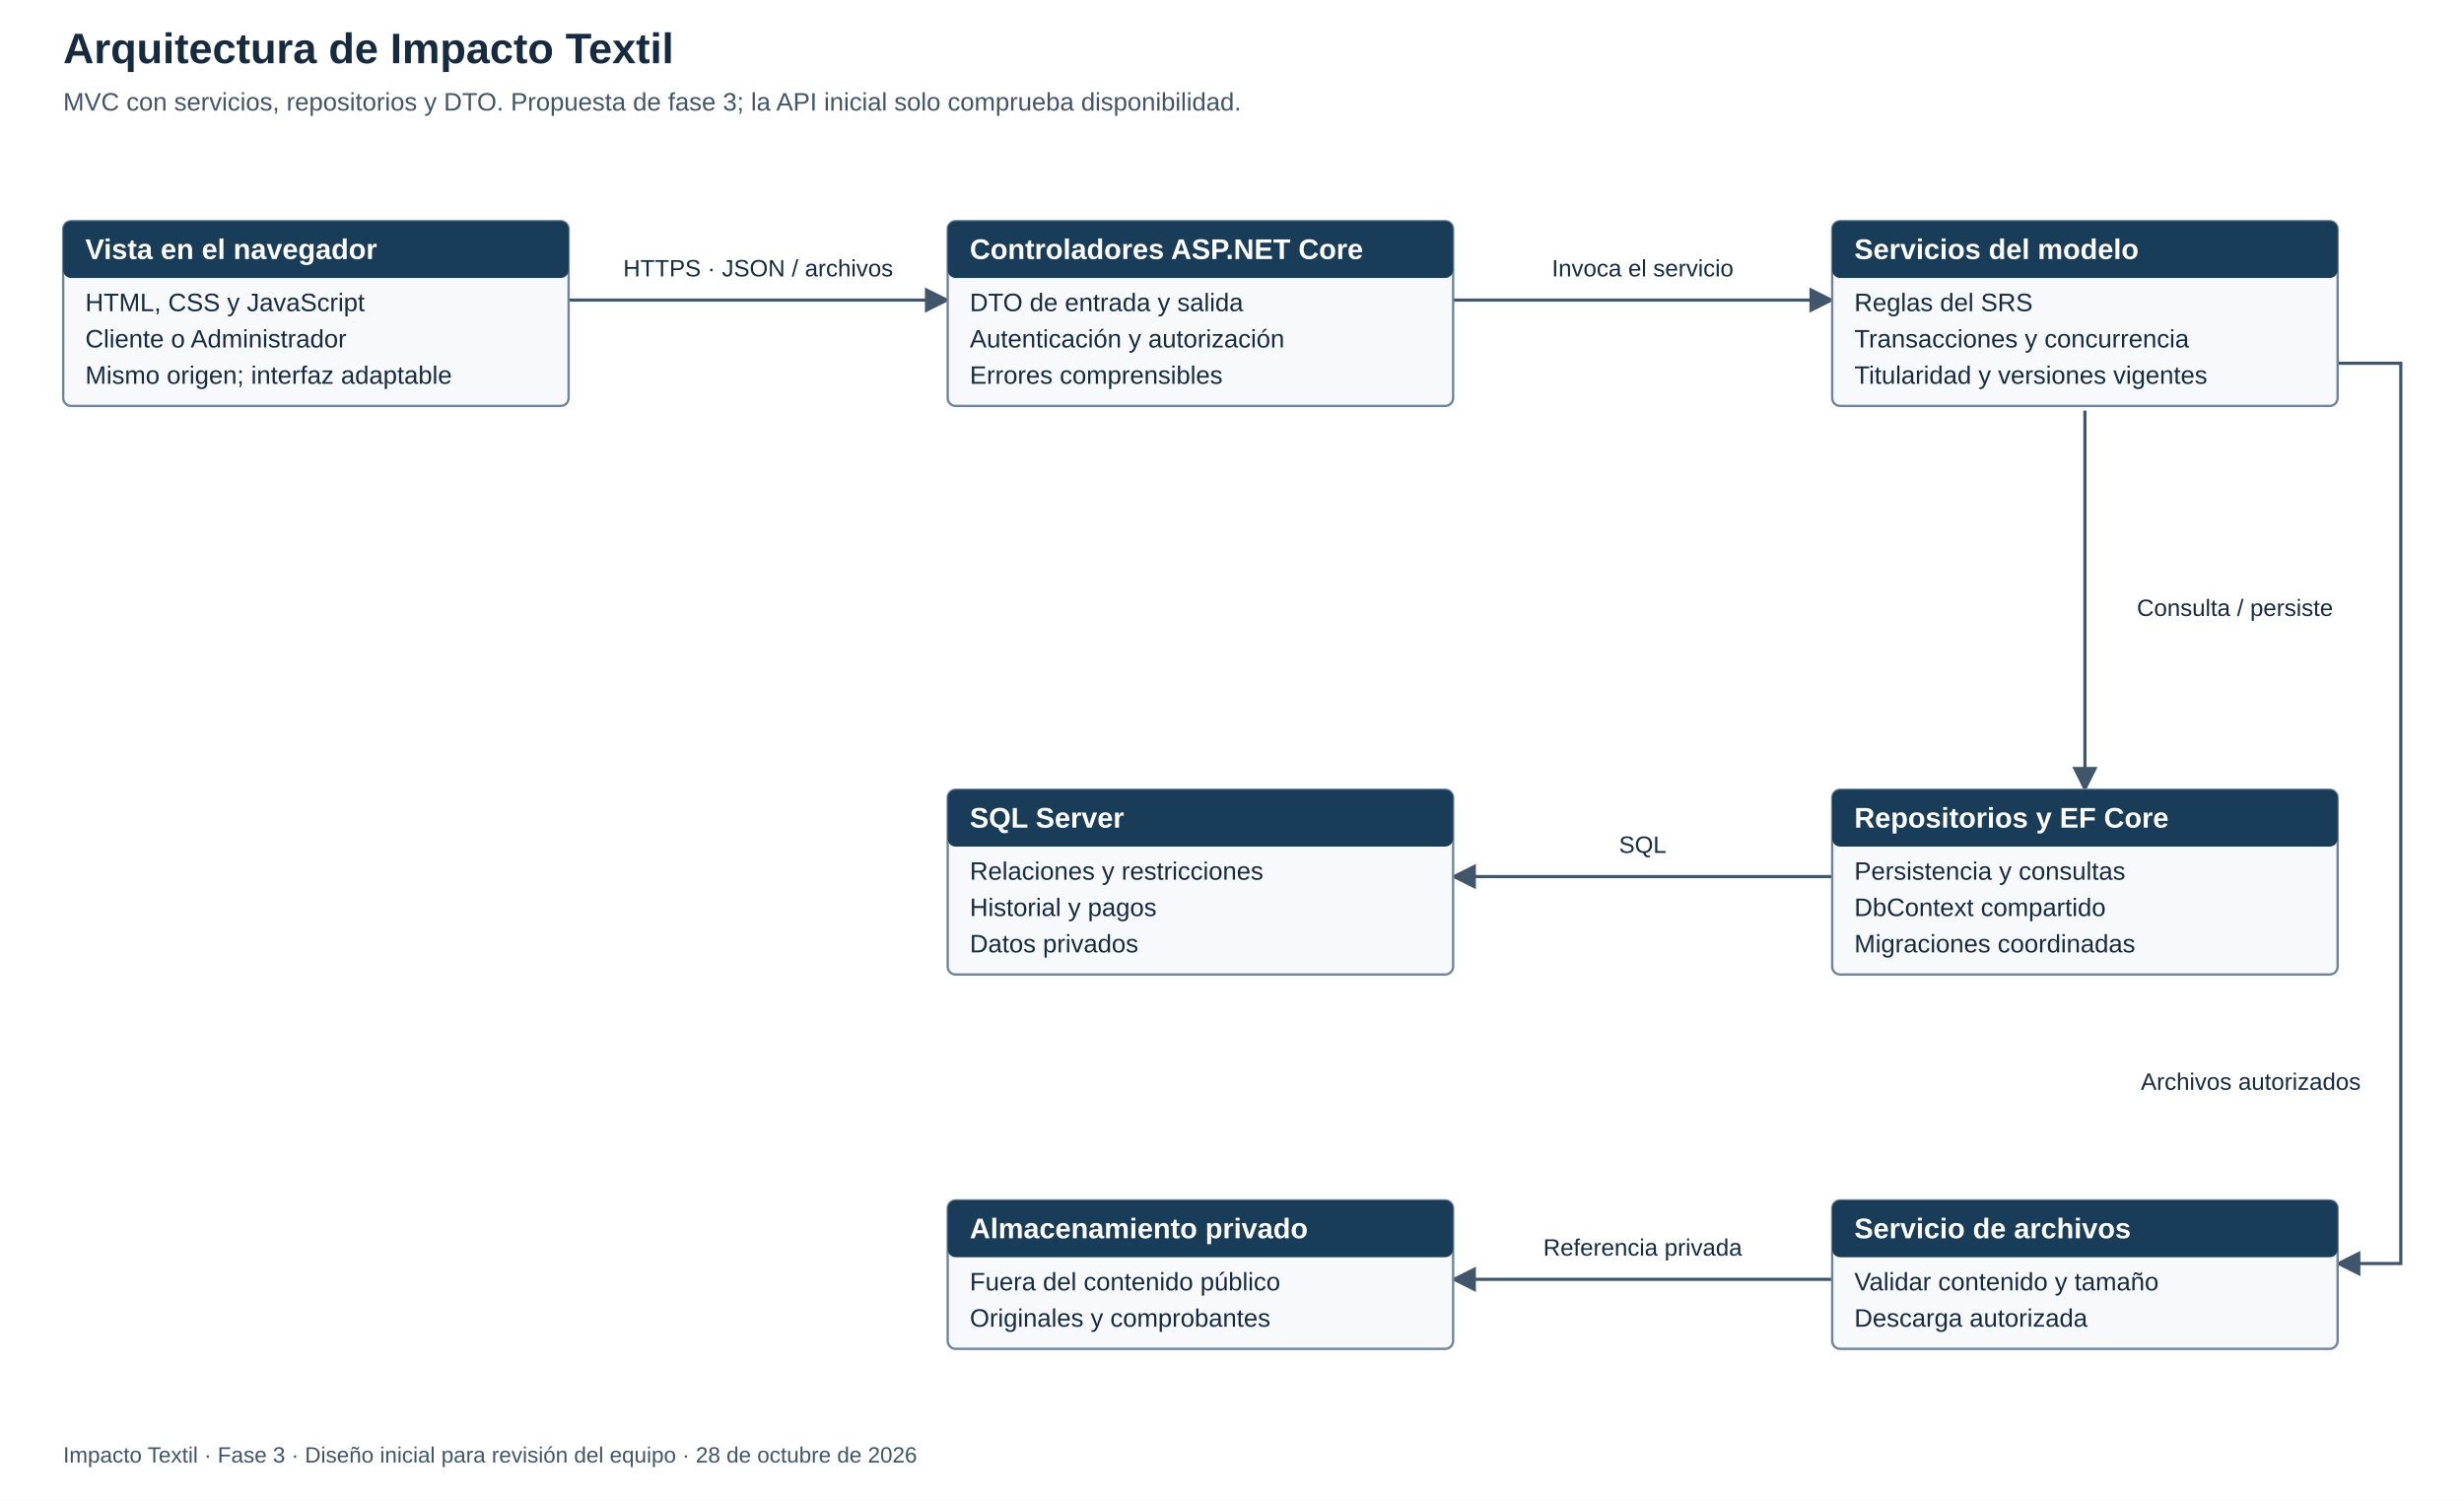
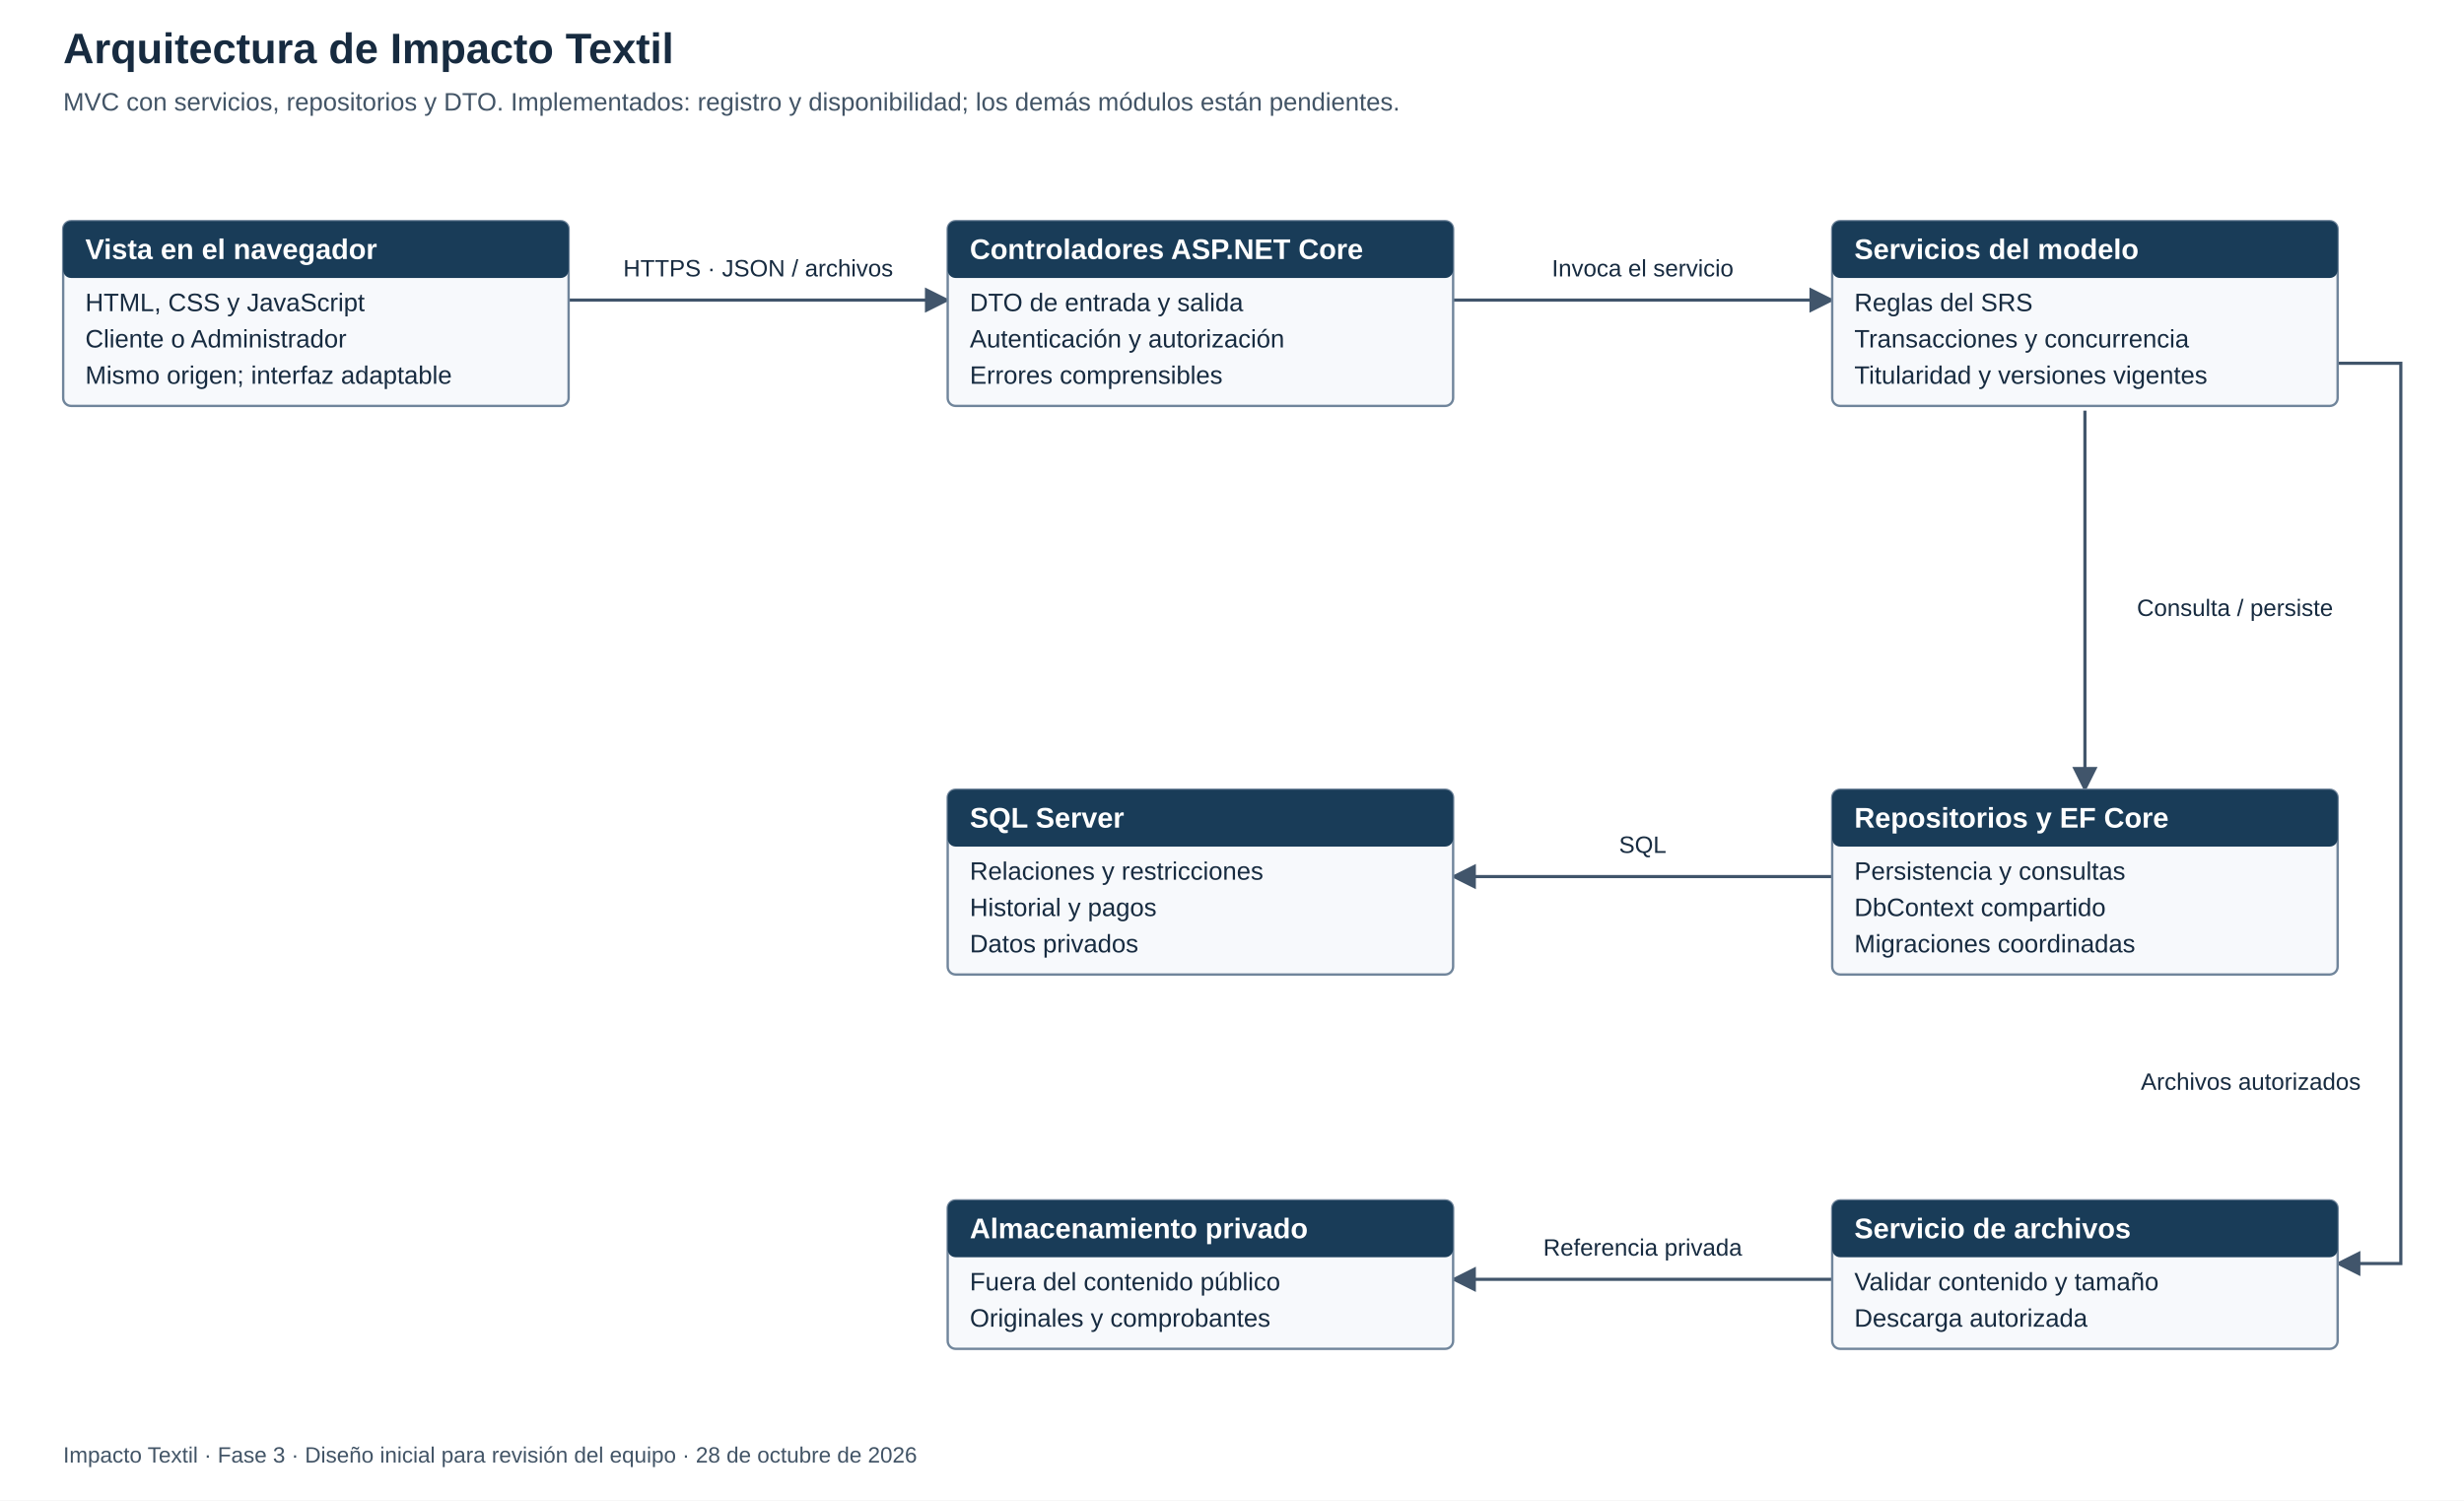
<svg xmlns="http://www.w3.org/2000/svg" width="1560" height="950" viewBox="0 0 1560 950">
  <defs>
    <marker id="arrow" viewBox="0 0 10 10" refX="9" refY="5" markerWidth="8" markerHeight="8" orient="auto-start-reverse">
      <path d="M0 0 L10 5 L0 10 Z" fill="#41556b" />
    </marker>
  </defs>
  <rect width="1560" height="950" fill="white" />
  <text x="40" y="40" font-family="Arial" font-size="27" font-weight="bold" fill="#172b40">Arquitectura de Impacto Textil</text>
-   <text x="40" y="70" font-family="Arial" font-size="16" fill="#425466">MVC con servicios, repositorios y DTO. Propuesta de fase 3; la API inicial solo comprueba disponibilidad.</text>
+   <text x="40" y="70" font-family="Arial" font-size="16" fill="#425466">MVC con servicios, repositorios y DTO. Implementados: registro y disponibilidad; los demás módulos están pendientes.</text>
  <polyline points="360,190 600,190" fill="none" stroke="#41556b" stroke-width="2" marker-end="url(#arrow)" />
  <text x="480" y="175" text-anchor="middle" font-family="Arial" font-size="15" fill="#172b40" stroke="white" stroke-width="6" paint-order="stroke">HTTPS · JSON / archivos</text>
  <polyline points="920,190 1160,190" fill="none" stroke="#41556b" stroke-width="2" marker-end="url(#arrow)" />
  <text x="1040" y="175" text-anchor="middle" font-family="Arial" font-size="15" fill="#172b40" stroke="white" stroke-width="6" paint-order="stroke">Invoca el servicio</text>
  <polyline points="1320,260 1320,500" fill="none" stroke="#41556b" stroke-width="2" marker-end="url(#arrow)" />
  <text x="1415" y="390" text-anchor="middle" font-family="Arial" font-size="15" fill="#172b40" stroke="white" stroke-width="6" paint-order="stroke">Consulta / persiste</text>
  <polyline points="1160,555 920,555" fill="none" stroke="#41556b" stroke-width="2" marker-end="url(#arrow)" />
  <text x="1040" y="540" text-anchor="middle" font-family="Arial" font-size="15" fill="#172b40" stroke="white" stroke-width="6" paint-order="stroke">SQL</text>
  <polyline points="1480,230 1520,230 1520,800 1480,800" fill="none" stroke="#41556b" stroke-width="2" marker-end="url(#arrow)" />
  <text x="1425" y="690" text-anchor="middle" font-family="Arial" font-size="15" fill="#172b40" stroke="white" stroke-width="6" paint-order="stroke">Archivos autorizados</text>
  <polyline points="1160,810 920,810" fill="none" stroke="#41556b" stroke-width="2" marker-end="url(#arrow)" />
  <text x="1040" y="795" text-anchor="middle" font-family="Arial" font-size="15" fill="#172b40" stroke="white" stroke-width="6" paint-order="stroke">Referencia privada</text>
  <rect x="40" y="140" width="320" height="117" rx="5" fill="#f7f9fc" stroke="#70859b" stroke-width="1.5" />
  <rect x="40" y="140" width="320" height="36" rx="5" fill="#193c58" />
  <text x="54" y="164" font-family="Arial" font-size="18" font-weight="bold" fill="white">Vista en el navegador</text>
  <text x="54" y="197" font-family="Arial" font-size="16" fill="#172b40">HTML, CSS y JavaScript</text>
  <text x="54" y="220" font-family="Arial" font-size="16" fill="#172b40">Cliente o Administrador</text>
  <text x="54" y="243" font-family="Arial" font-size="16" fill="#172b40">Mismo origen; interfaz adaptable</text>
  <rect x="600" y="140" width="320" height="117" rx="5" fill="#f7f9fc" stroke="#70859b" stroke-width="1.5" />
  <rect x="600" y="140" width="320" height="36" rx="5" fill="#193c58" />
  <text x="614" y="164" font-family="Arial" font-size="18" font-weight="bold" fill="white">Controladores ASP.NET Core</text>
  <text x="614" y="197" font-family="Arial" font-size="16" fill="#172b40">DTO de entrada y salida</text>
  <text x="614" y="220" font-family="Arial" font-size="16" fill="#172b40">Autenticación y autorización</text>
  <text x="614" y="243" font-family="Arial" font-size="16" fill="#172b40">Errores comprensibles</text>
  <rect x="1160" y="140" width="320" height="117" rx="5" fill="#f7f9fc" stroke="#70859b" stroke-width="1.5" />
  <rect x="1160" y="140" width="320" height="36" rx="5" fill="#193c58" />
  <text x="1174" y="164" font-family="Arial" font-size="18" font-weight="bold" fill="white">Servicios del modelo</text>
  <text x="1174" y="197" font-family="Arial" font-size="16" fill="#172b40">Reglas del SRS</text>
  <text x="1174" y="220" font-family="Arial" font-size="16" fill="#172b40">Transacciones y concurrencia</text>
  <text x="1174" y="243" font-family="Arial" font-size="16" fill="#172b40">Titularidad y versiones vigentes</text>
  <rect x="1160" y="500" width="320" height="117" rx="5" fill="#f7f9fc" stroke="#70859b" stroke-width="1.5" />
  <rect x="1160" y="500" width="320" height="36" rx="5" fill="#193c58" />
  <text x="1174" y="524" font-family="Arial" font-size="18" font-weight="bold" fill="white">Repositorios y EF Core</text>
  <text x="1174" y="557" font-family="Arial" font-size="16" fill="#172b40">Persistencia y consultas</text>
  <text x="1174" y="580" font-family="Arial" font-size="16" fill="#172b40">DbContext compartido</text>
  <text x="1174" y="603" font-family="Arial" font-size="16" fill="#172b40">Migraciones coordinadas</text>
  <rect x="600" y="500" width="320" height="117" rx="5" fill="#f7f9fc" stroke="#70859b" stroke-width="1.5" />
  <rect x="600" y="500" width="320" height="36" rx="5" fill="#193c58" />
  <text x="614" y="524" font-family="Arial" font-size="18" font-weight="bold" fill="white">SQL Server</text>
  <text x="614" y="557" font-family="Arial" font-size="16" fill="#172b40">Relaciones y restricciones</text>
  <text x="614" y="580" font-family="Arial" font-size="16" fill="#172b40">Historial y pagos</text>
  <text x="614" y="603" font-family="Arial" font-size="16" fill="#172b40">Datos privados</text>
  <rect x="1160" y="760" width="320" height="94" rx="5" fill="#f7f9fc" stroke="#70859b" stroke-width="1.5" />
  <rect x="1160" y="760" width="320" height="36" rx="5" fill="#193c58" />
  <text x="1174" y="784" font-family="Arial" font-size="18" font-weight="bold" fill="white">Servicio de archivos</text>
  <text x="1174" y="817" font-family="Arial" font-size="16" fill="#172b40">Validar contenido y tamaño</text>
  <text x="1174" y="840" font-family="Arial" font-size="16" fill="#172b40">Descarga autorizada</text>
  <rect x="600" y="760" width="320" height="94" rx="5" fill="#f7f9fc" stroke="#70859b" stroke-width="1.5" />
  <rect x="600" y="760" width="320" height="36" rx="5" fill="#193c58" />
  <text x="614" y="784" font-family="Arial" font-size="18" font-weight="bold" fill="white">Almacenamiento privado</text>
  <text x="614" y="817" font-family="Arial" font-size="16" fill="#172b40">Fuera del contenido público</text>
  <text x="614" y="840" font-family="Arial" font-size="16" fill="#172b40">Originales y comprobantes</text>
  <text x="40" y="926" font-family="Arial" font-size="14" fill="#425466">Impacto Textil · Fase 3 · Diseño inicial para revisión del equipo · 28 de octubre de 2026</text>
</svg>
